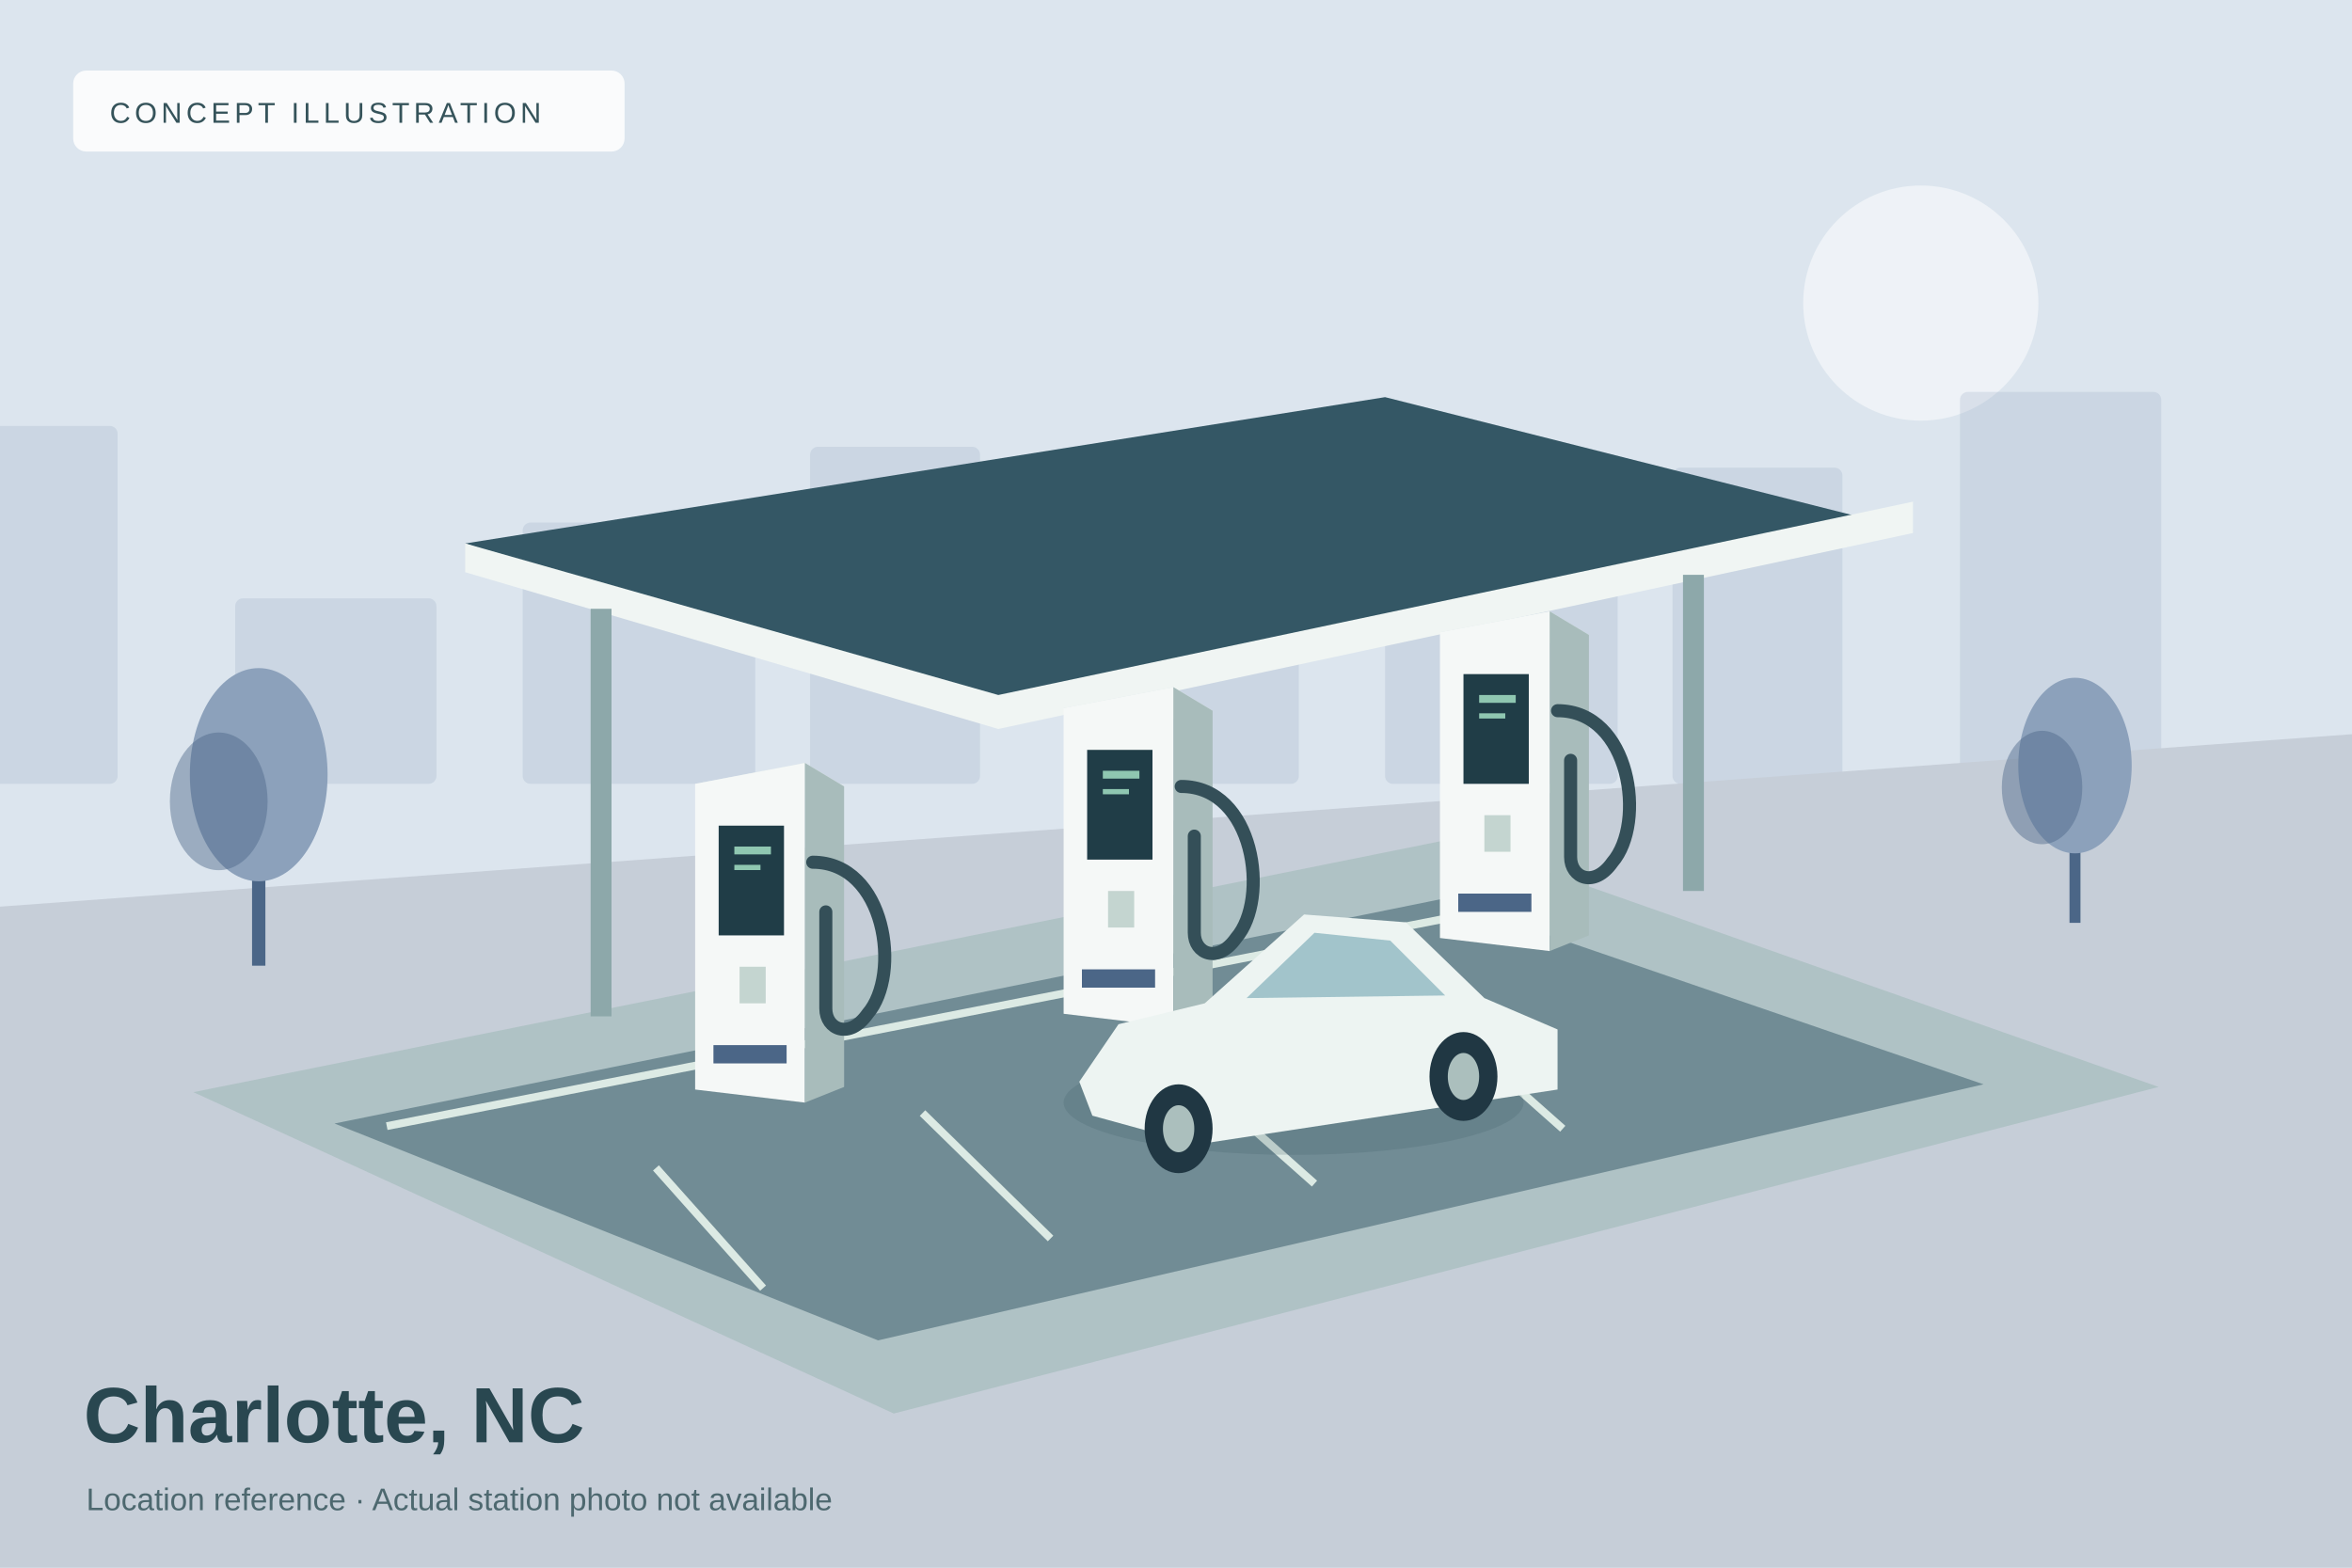
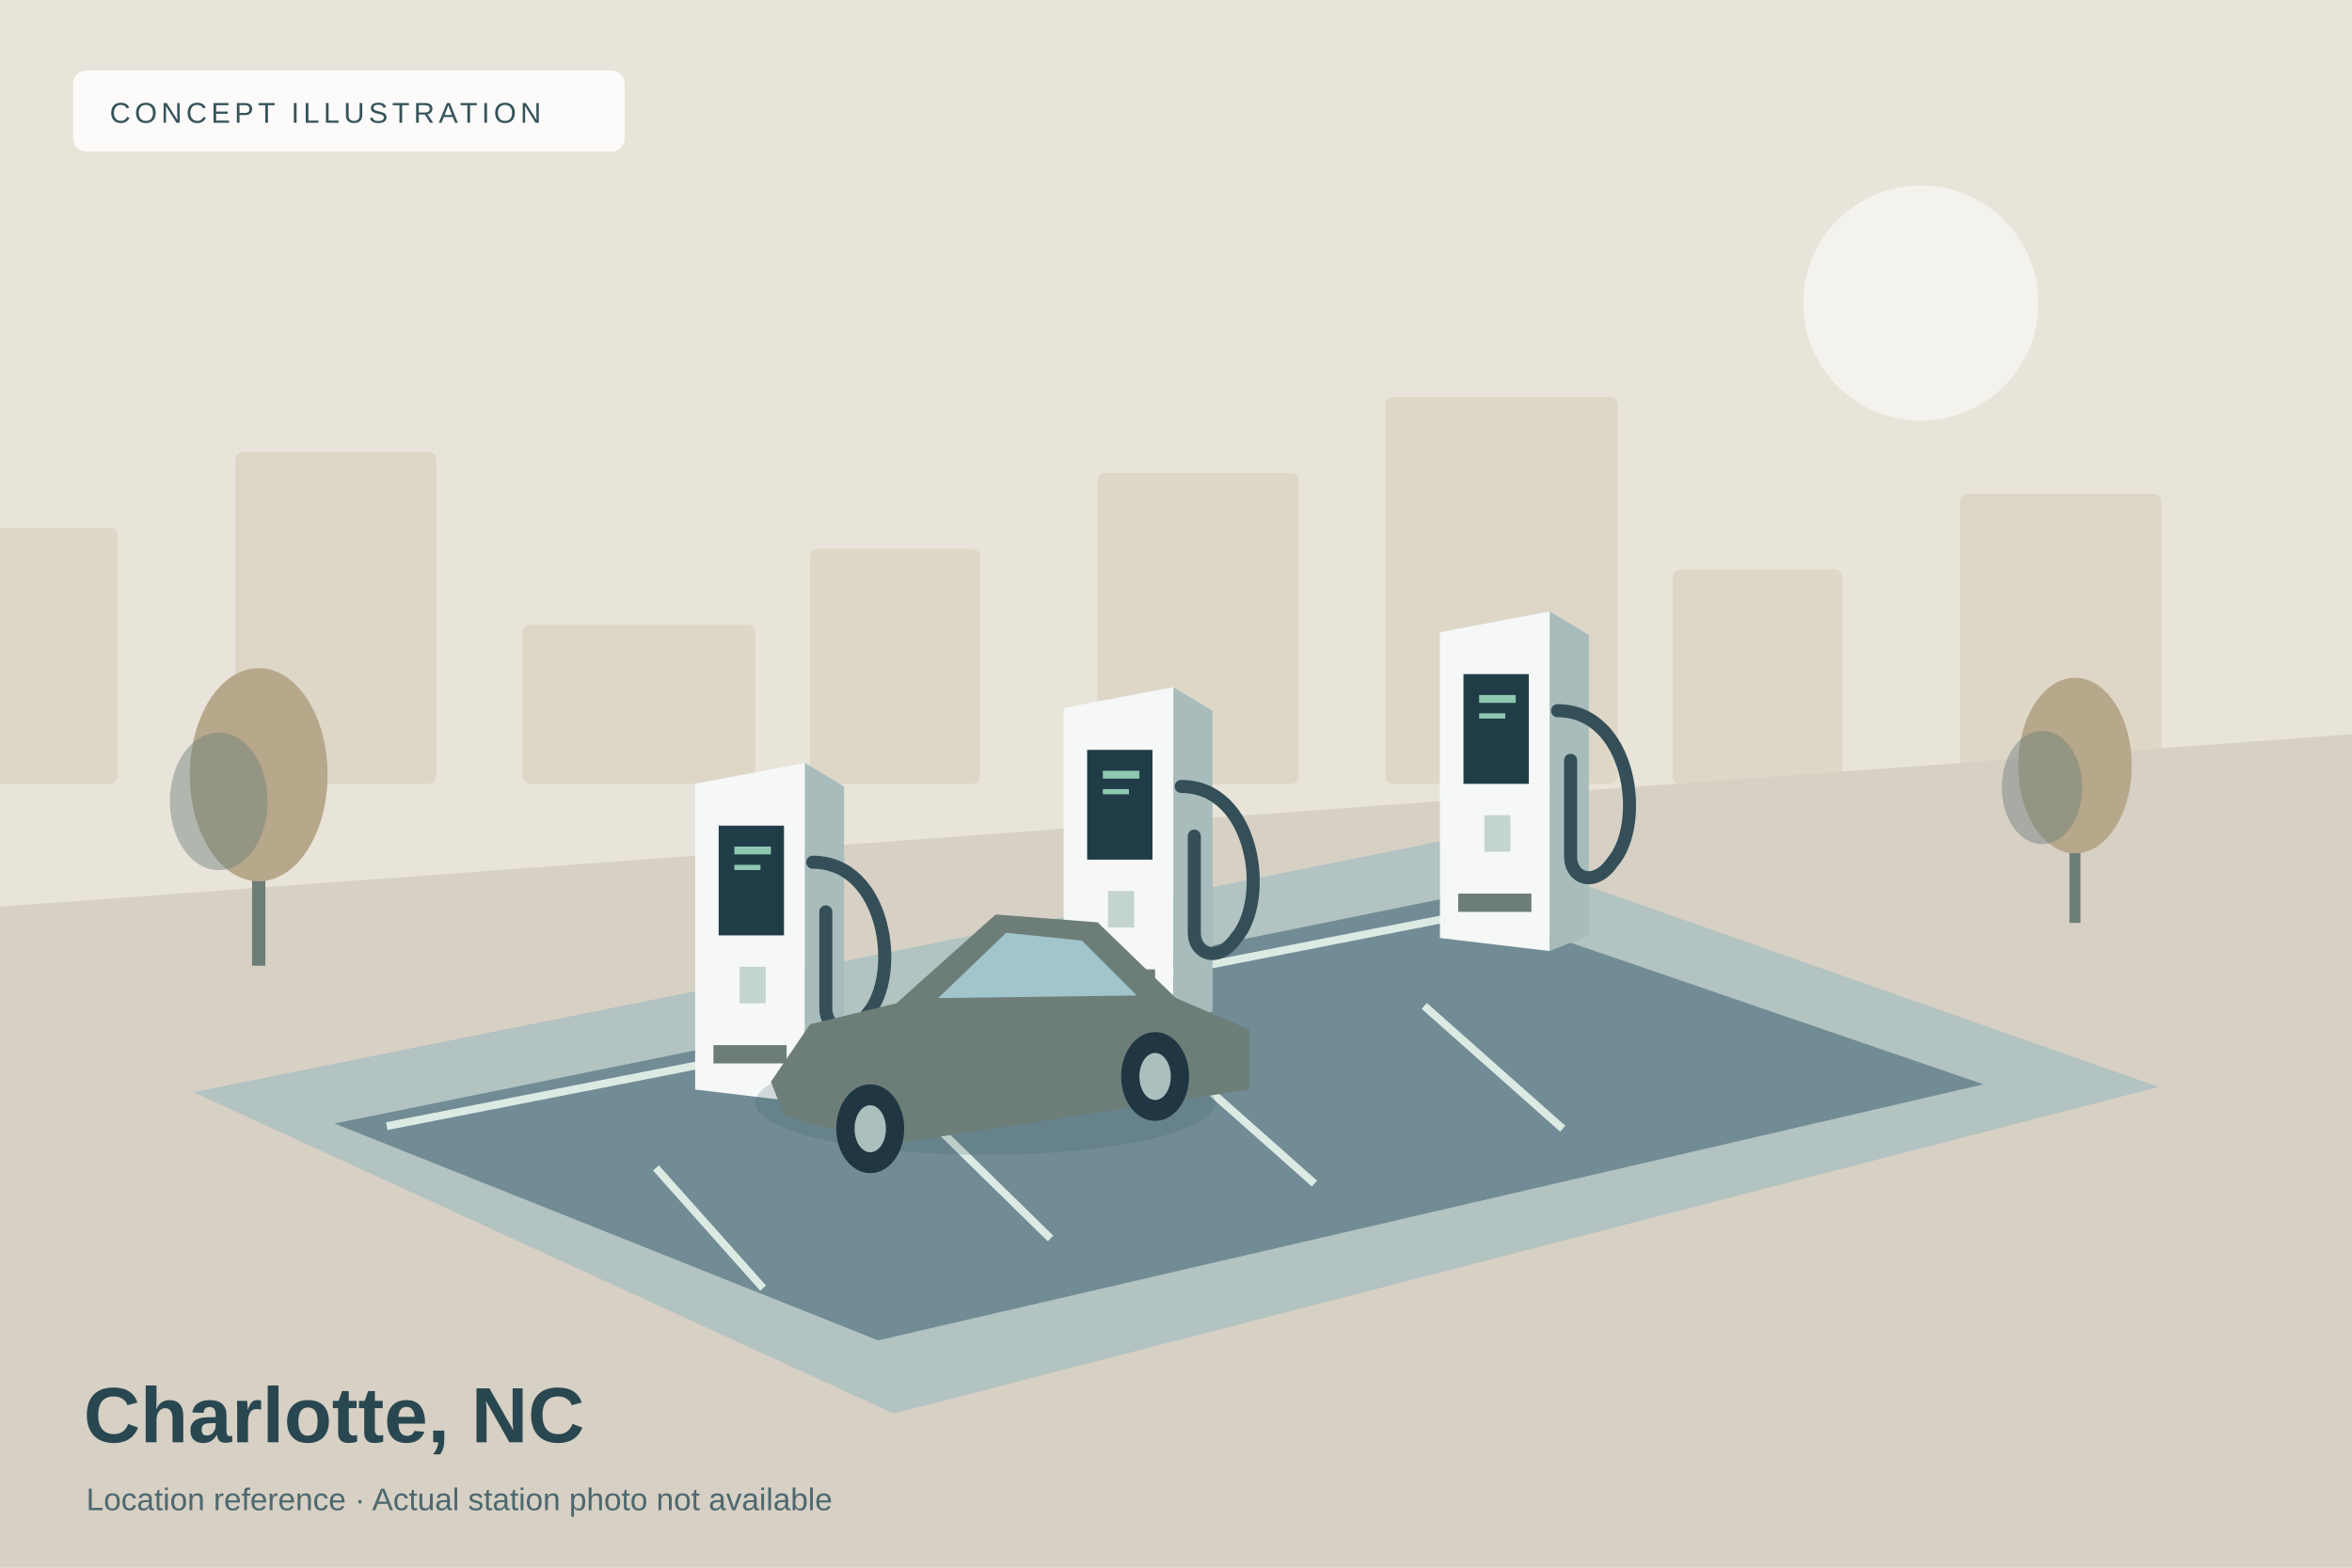
<svg xmlns="http://www.w3.org/2000/svg" viewBox="0 0 900 600" role="img" aria-label="Concept illustration for Charlotte, NC; not a photograph of this location">
-   <rect width="900" height="600" fill="#dce5ee" />
+   <rect width="900" height="600" fill="#e9e4d9" />
  <circle cx="735" cy="116" r="45" fill="#fff" opacity=".5" />
-   <rect x="-20" y="163" width="65" height="137" rx="3" fill="#8ca1bb" opacity=".22" />
-   <rect x="90" y="229" width="77" height="71" rx="3" fill="#8ca1bb" opacity=".22" />
-   <rect x="200" y="200" width="89" height="100" rx="3" fill="#8ca1bb" opacity=".22" />
-   <rect x="310" y="171" width="65" height="129" rx="3" fill="#8ca1bb" opacity=".22" />
-   <rect x="420" y="237" width="77" height="63" rx="3" fill="#8ca1bb" opacity=".22" />
-   <rect x="530" y="208" width="89" height="92" rx="3" fill="#8ca1bb" opacity=".22" />
-   <rect x="640" y="179" width="65" height="121" rx="3" fill="#8ca1bb" opacity=".22" />
-   <rect x="750" y="150" width="77" height="150" rx="3" fill="#8ca1bb" opacity=".22" />
-   <path d="M0 347 900 281v319H0Z" fill="#c6ced8" />
+   <rect x="-20" y="202" width="65" height="98" rx="3" fill="#b7a78b" opacity=".22" />
+   <rect x="90" y="173" width="77" height="127" rx="3" fill="#b7a78b" opacity=".22" />
+   <rect x="200" y="239" width="89" height="61" rx="3" fill="#b7a78b" opacity=".22" />
+   <rect x="310" y="210" width="65" height="90" rx="3" fill="#b7a78b" opacity=".22" />
+   <rect x="420" y="181" width="77" height="119" rx="3" fill="#b7a78b" opacity=".22" />
+   <rect x="530" y="152" width="89" height="148" rx="3" fill="#b7a78b" opacity=".22" />
+   <rect x="640" y="218" width="65" height="82" rx="3" fill="#b7a78b" opacity=".22" />
+   <rect x="750" y="189" width="77" height="111" rx="3" fill="#b7a78b" opacity=".22" />
+   <path d="M0 347 900 281v319H0Z" fill="#d7d0c4" />
  <path d="m74 418 482-97 270 95-484 125Z" fill="#a9bfc0" opacity=".8" />
  <path d="m128 430 424-86 207 71-423 98z" fill="#718c95" />
  <path d="m148 431 408-80m-305 96 41 46m61-67 49 48m48-68 53 47m42-68 53 47" fill="none" stroke="#e8f4ec" stroke-width="3" opacity=".9" />
  <g transform="translate(99 305) scale(0.85)">
-     <path d="M0 0v76" stroke="#4b6687" stroke-width="6" />
-     <ellipse cx="0" cy="-10" rx="31" ry="48" fill="#8ca1bb" />
-     <ellipse cx="-18" cy="2" rx="22" ry="31" fill="#4b6687" opacity=".45" />
+     <path d="M0 0v76" stroke="#6d7e79" stroke-width="6" />
+     <ellipse cx="0" cy="-10" rx="31" ry="48" fill="#b7a78b" />
+     <ellipse cx="-18" cy="2" rx="22" ry="31" fill="#6d7e79" opacity=".45" />
  </g>
  <g transform="translate(794 300) scale(0.7)">
-     <path d="M0 0v76" stroke="#4b6687" stroke-width="6" />
-     <ellipse cx="0" cy="-10" rx="31" ry="48" fill="#8ca1bb" />
-     <ellipse cx="-18" cy="2" rx="22" ry="31" fill="#4b6687" opacity=".45" />
+     <path d="M0 0v76" stroke="#6d7e79" stroke-width="6" />
+     <ellipse cx="0" cy="-10" rx="31" ry="48" fill="#b7a78b" />
+     <ellipse cx="-18" cy="2" rx="22" ry="31" fill="#6d7e79" opacity=".45" />
  </g>
-   <path d="m178 208 352-56 202 51-350 74z" fill="#345765" />
-   <path d="m178 208 204 58 350-74v12l-350 75-204-60z" fill="#f0f5f3" />
-   <path d="M230 233v156m418-169v121" stroke="#8da8aa" stroke-width="8" />
  <g transform="translate(266 300)">
    <path d="m0 0 42-8 15 9-42 9z" fill="#dce7e7" />
    <path d="M0 0v117l42 5V-8Z" fill="#f5f8f7" />
    <path d="m42-8 15 9v115l-15 6z" fill="#a8bcbb" />
    <path d="M9 16h25v42H9z" fill="#203d47" />
    <path d="M15 24h14v3H15zm0 7h10v2H15z" fill="#8fc7b1" />
-     <path d="M7 100h28v7H7z" fill="#4b6687" />
+     <path d="M7 100h28v7H7z" fill="#6d7e79" />
    <path d="M45 30c28 0 34 43 21 58-7 10-16 6-16-2V49" fill="none" stroke="#344f58" stroke-width="5" stroke-linecap="round" />
    <path d="M17 70h10v14H17z" fill="#c4d5d0" />
  </g>
  <g transform="translate(407 271)">
    <path d="m0 0 42-8 15 9-42 9z" fill="#dce7e7" />
    <path d="M0 0v117l42 5V-8Z" fill="#f5f8f7" />
    <path d="m42-8 15 9v115l-15 6z" fill="#a8bcbb" />
    <path d="M9 16h25v42H9z" fill="#203d47" />
    <path d="M15 24h14v3H15zm0 7h10v2H15z" fill="#8fc7b1" />
-     <path d="M7 100h28v7H7z" fill="#4b6687" />
+     <path d="M7 100h28v7H7z" fill="#6d7e79" />
    <path d="M45 30c28 0 34 43 21 58-7 10-16 6-16-2V49" fill="none" stroke="#344f58" stroke-width="5" stroke-linecap="round" />
    <path d="M17 70h10v14H17z" fill="#c4d5d0" />
  </g>
  <g transform="translate(551 242)">
    <path d="m0 0 42-8 15 9-42 9z" fill="#dce7e7" />
    <path d="M0 0v117l42 5V-8Z" fill="#f5f8f7" />
    <path d="m42-8 15 9v115l-15 6z" fill="#a8bcbb" />
    <path d="M9 16h25v42H9z" fill="#203d47" />
    <path d="M15 24h14v3H15zm0 7h10v2H15z" fill="#8fc7b1" />
-     <path d="M7 100h28v7H7z" fill="#4b6687" />
+     <path d="M7 100h28v7H7z" fill="#6d7e79" />
    <path d="M45 30c28 0 34 43 21 58-7 10-16 6-16-2V49" fill="none" stroke="#344f58" stroke-width="5" stroke-linecap="round" />
    <path d="M17 70h10v14H17z" fill="#c4d5d0" />
  </g>
-   <g transform="translate(495 412)">
+   <g transform="translate(377 412)">
    <ellipse cx="0" cy="10" rx="88" ry="20" fill="#3b5963" opacity=".2" />
-     <path d="m-82 2 15-22 33-8 38-34 39 3 30 29 28 12v23l-138 21-40-11z" fill="#edf4f2" />
+     <path d="m-82 2 15-22 33-8 38-34 39 3 30 29 28 12v23l-138 21-40-11z" fill="#6d7e79" />
    <path d="m-18-30 26-25 29 3 21 21z" fill="#a2c4cb" />
    <ellipse cx="-44" cy="20" rx="13" ry="17" fill="#203743" />
    <ellipse cx="65" cy="0" rx="13" ry="17" fill="#203743" />
    <ellipse cx="-44" cy="20" rx="6" ry="9" fill="#abbfbd" />
    <ellipse cx="65" cy="0" rx="6" ry="9" fill="#abbfbd" />
  </g>
  <rect x="28" y="27" width="211" height="31" rx="5" fill="#fff" opacity=".85" />
  <text x="42" y="47" fill="#35535a" font-size="11" font-family="Arial,sans-serif" letter-spacing="1.6">CONCEPT ILLUSTRATION</text>
  <text x="32" y="552" fill="#294750" font-size="30" font-family="Arial,sans-serif" font-weight="600">Charlotte, NC</text>
  <text x="33" y="578" fill="#4d686f" font-size="12" font-family="Arial,sans-serif">Location reference · Actual station photo not available</text>
</svg>
